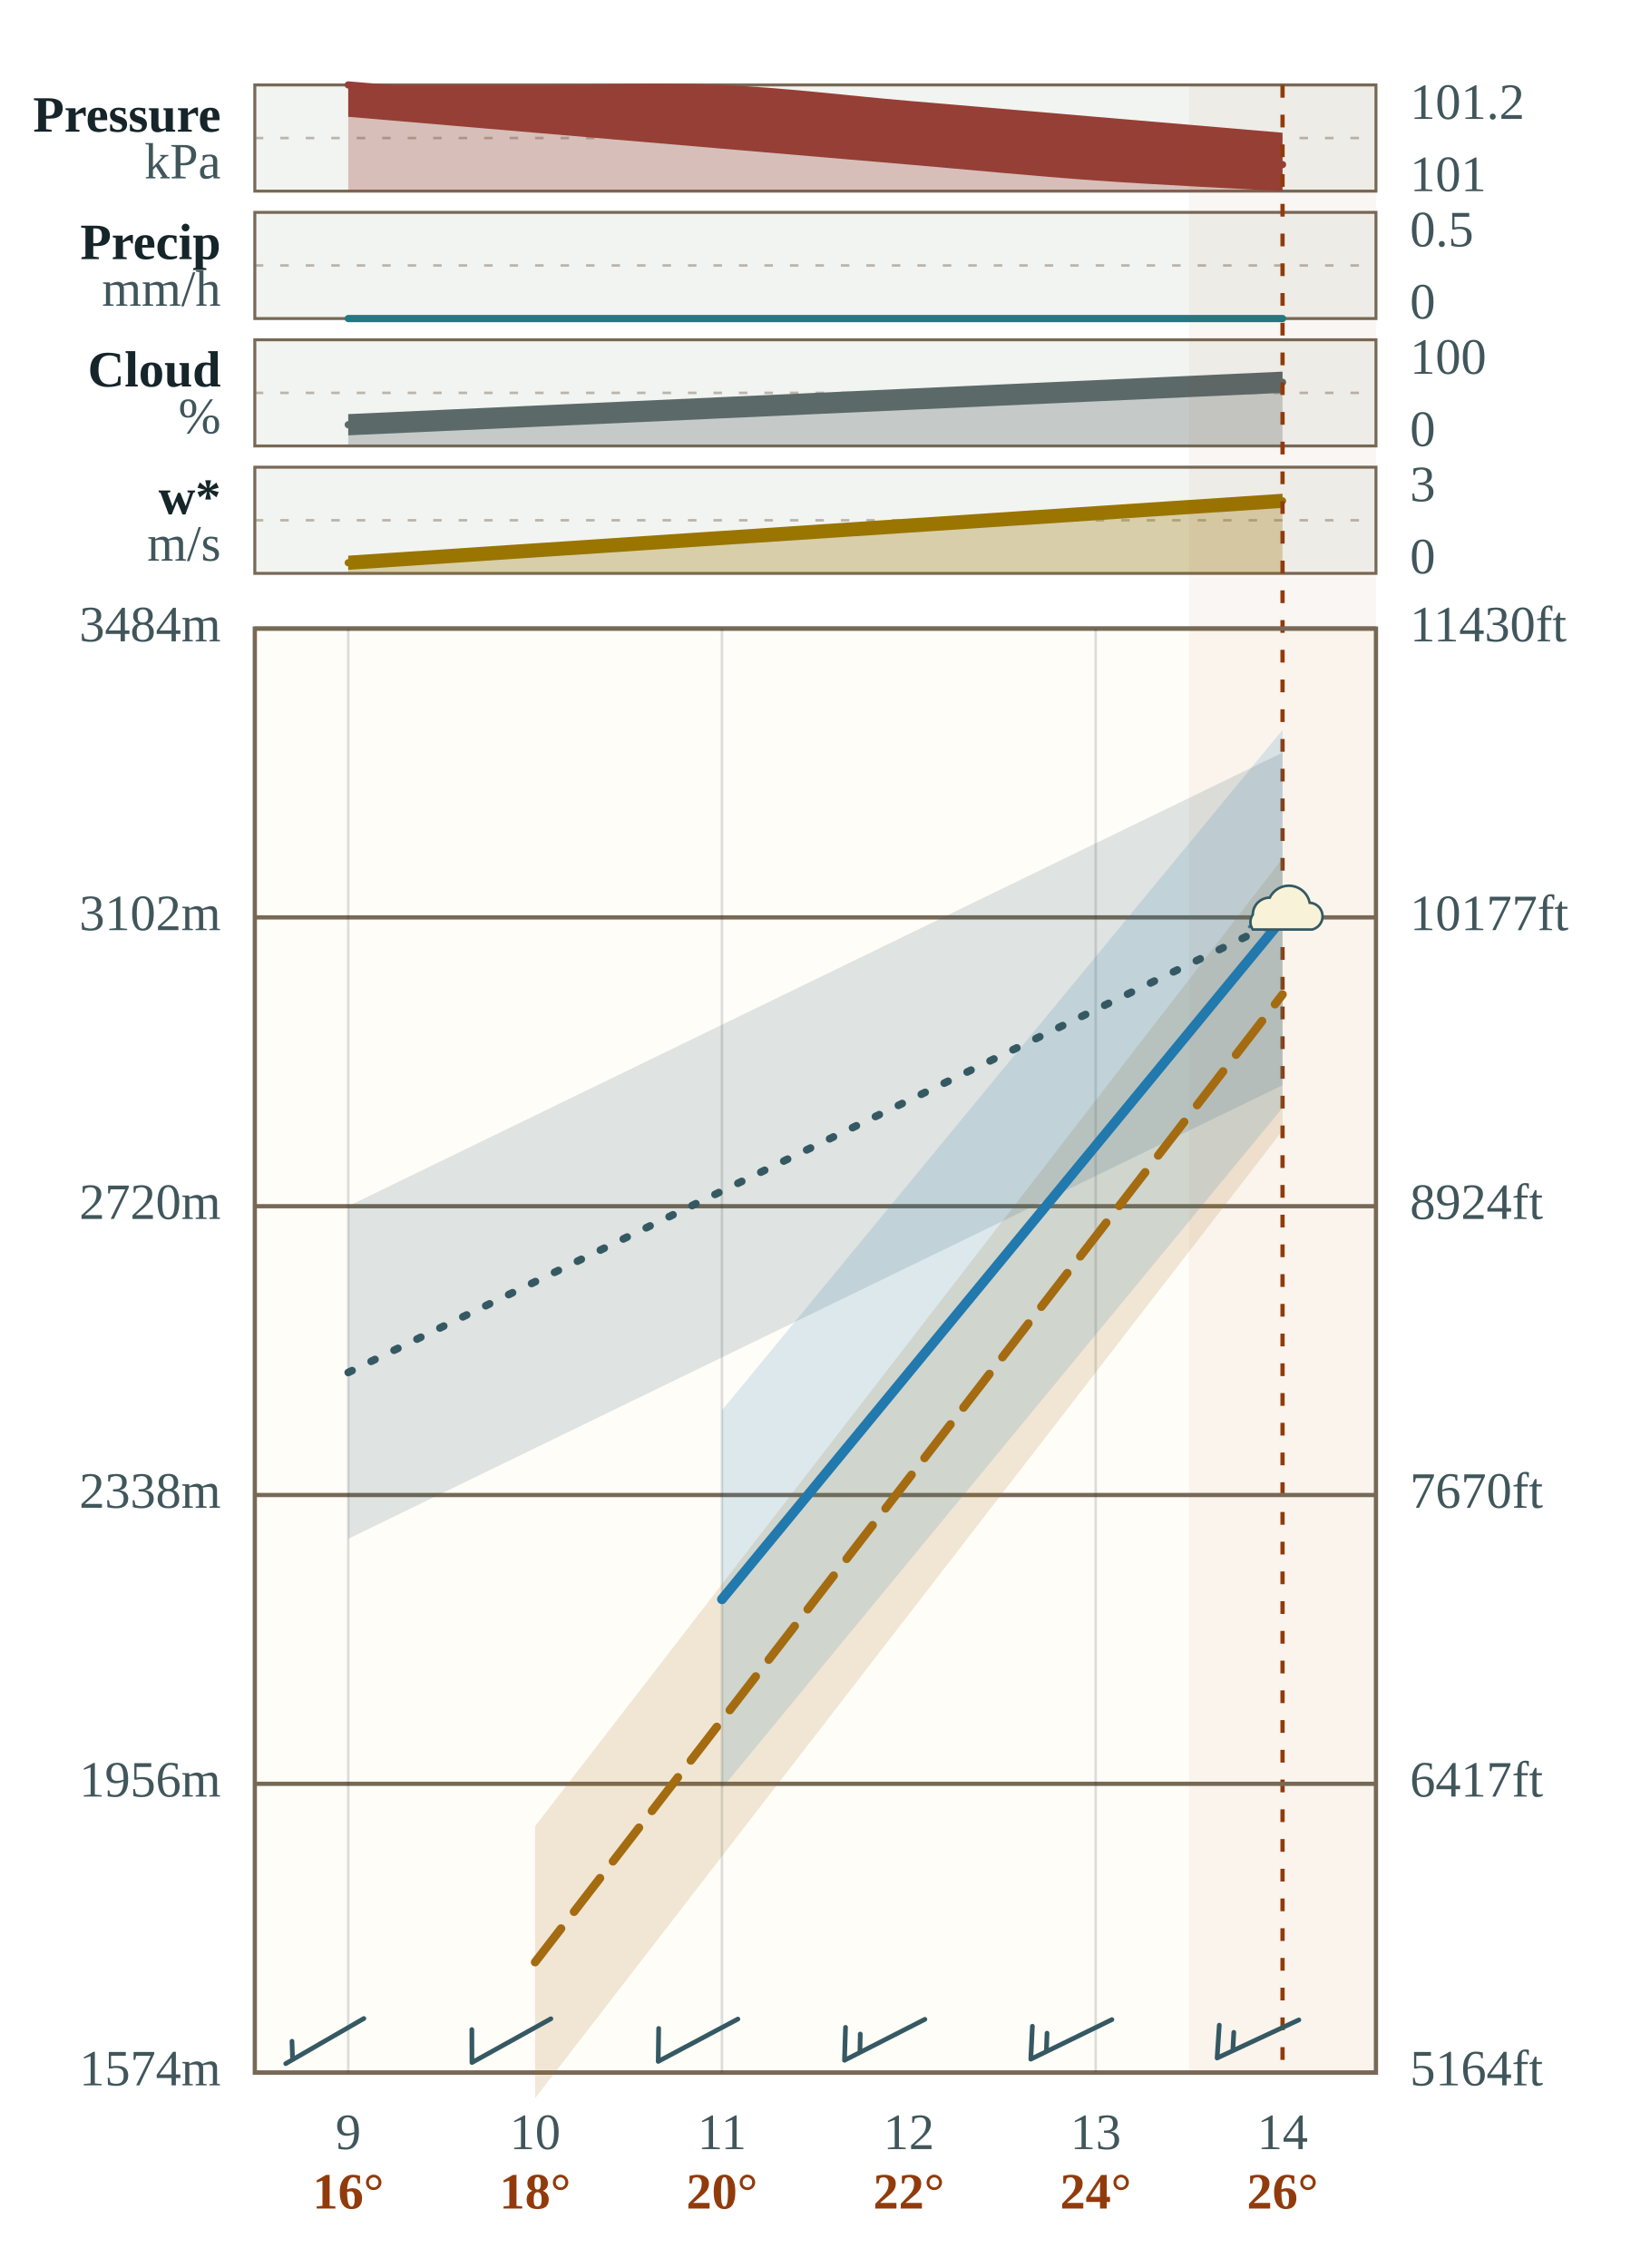
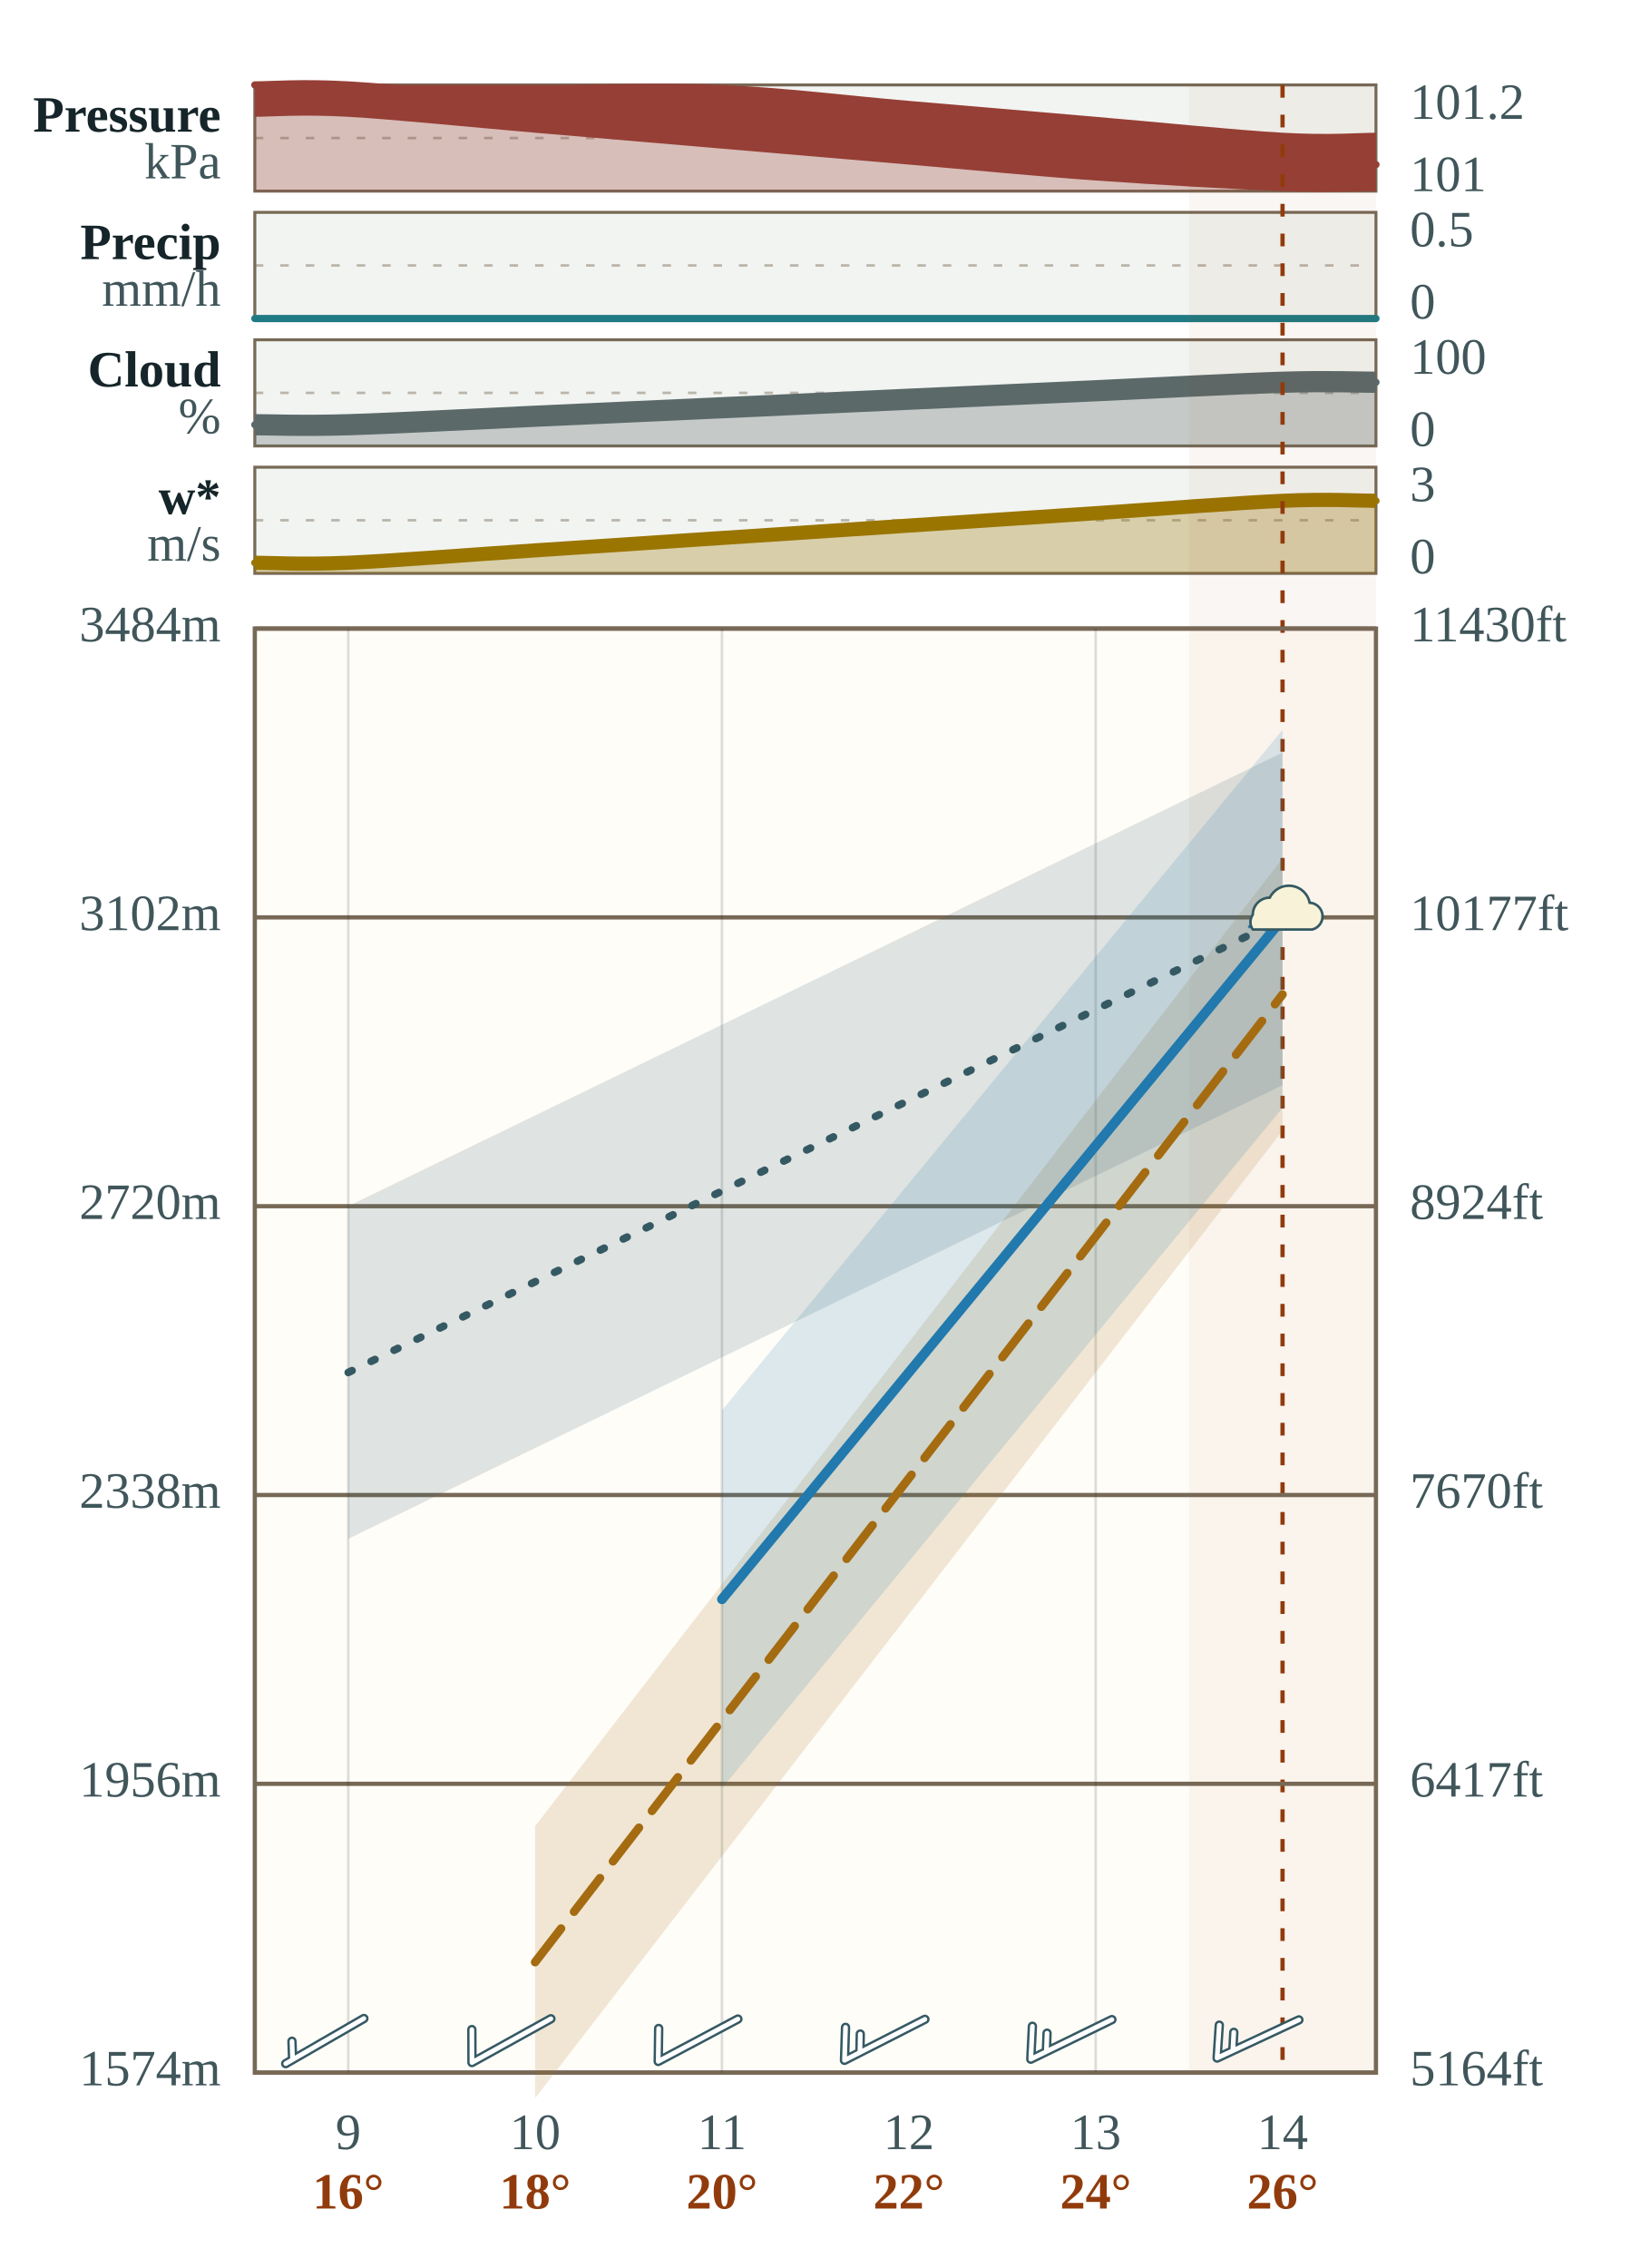
<svg xmlns="http://www.w3.org/2000/svg" viewBox="0 0 384 534" role="img" aria-label="Windgram for Dundee, model reps, 2026-08-09 9:00 to 14:00 (America/Vancouver): surface metric strips above a time-height field; derived series, isotherms, shading overlays and winds aloft are drawn over the profile." class="wg">
  <style>
.wg text { font-family: var(--wg-font, "IBM Plex Sans", ui-sans-serif, system-ui, sans-serif); }
.wg .wg-mono { font-family: var(--wg-font-mono, "IBM Plex Mono", ui-monospace, monospace); }
.wg-frame { fill: var(--wg-surface, #fffdf8); stroke: var(--wg-rule, #776956); }
.wg-strip-frame { fill: var(--wg-strip-bg, #f2f4f1); stroke: var(--wg-rule, #776956); }
.wg-gridline { stroke: var(--wg-rule, #776956); }
.wg-hourline { stroke: var(--wg-ink, #152529); }
.wg-text { fill: var(--wg-ink, #152529); }
.wg-text-soft { fill: var(--wg-ink-soft, #2f454a); }
.wg-text-mute { fill: var(--wg-ink-mute, #40565a); }
.wg-strip-name { fill: var(--wg-ink, #152529); font-size: var(--wg-text-strip-name, 10.5px); font-weight: 700; }
.wg-strip-unit { fill: var(--wg-ink-mute, #40565a); font-size: var(--wg-text-strip-unit, 9.5px); }
.wg-strip-scale { fill: var(--wg-ink-mute, #40565a); font-size: var(--wg-text-strip-scale, 8px); }
.wg-tick { fill: var(--wg-ink-mute, #40565a); font-size: var(--wg-text-tick, 10.5px); }
.wg-hour-tick { fill: var(--wg-ink-mute, #40565a); font-size: var(--wg-text-hour-tick, 11px); }
.wg-series-label { font-size: var(--wg-text-series-label, 10.5px); font-weight: 700; }
.wg-launch-label { fill: var(--wg-ink, #152529); font-size: var(--wg-text-launch, 10.5px); font-weight: 600; }
.wg-surface-temp { fill: var(--wg-temp, #913b0c); font-size: var(--wg-text-surface-temp, 9.5px); font-weight: 700; }
.wg-haloed-text { stroke: var(--wg-halo-text, var(--wg-halo, #fffdf8)); paint-order: stroke; }
- .wg-halo { stroke: var(--wg-halo-series, var(--wg-halo, #fffdf8)); }
+ .wg-halo { stroke: var(--wg-halo-series, transparent); }
.wg-selected-column { fill: var(--wg-accent, #913b0c); opacity: 0.05; }
.wg-selected-line { stroke: var(--wg-accent, #913b0c); }
.wg-launch-line { stroke: var(--wg-ink, #152529); }
.wg-strip-pressure { stroke: var(--wg-pressure, #963f36); }
.wg-strip-pressure-area, .wg-strip-pressure-band { fill: var(--wg-pressure, #963f36); }
.wg-strip-precipitation { stroke: var(--wg-rain, #207a83); }
.wg-strip-precipitation-area, .wg-strip-precipitation-band { fill: var(--wg-rain, #207a83); }
.wg-strip-cloudCover { stroke: var(--wg-cloud, #5b6969); }
.wg-strip-cloudCover-area, .wg-strip-cloudCover-band { fill: var(--wg-cloud, #5b6969); }
.wg-strip-thermalStrength { stroke: var(--wg-lift, #9a7500); }
.wg-strip-thermalStrength-area, .wg-strip-thermalStrength-band { fill: var(--wg-lift, #9a7500); }
.wg-strip-buoyancyShear { stroke: var(--wg-bs, #6d597a); }
.wg-strip-buoyancyShear-area, .wg-strip-buoyancyShear-band { fill: var(--wg-bs, #6d597a); }
.wg-strip-cape { stroke: var(--wg-cape, #8a4a08); }
.wg-strip-cape-area, .wg-strip-cape-band { fill: var(--wg-cape, #8a4a08); }
.wg-cape-calm { fill: var(--wg-cape-calm, #dde3d5); opacity: 0.6; }
.wg-cape-watch { fill: var(--wg-cape-watch, #e7c46c); opacity: 0.6; }
.wg-cape-risk { fill: var(--wg-cape-risk, #d98243); opacity: 0.6; }
.wg-cape-severe { fill: var(--wg-cape-severe, #c04f3a); opacity: 0.6; }
.wg-cape-capped { opacity: 0.28; }
.wg-cloud-cell { fill: var(--wg-cloud, #5b6969); }
.wg-strip-row-label { fill: var(--wg-ink-mute, #40565a); font-size: var(--wg-text-row-tag, 7.5px); }
.wg-gust { fill: var(--wg-gust, #355963); font-size: var(--wg-text-gust, 9.5px); font-weight: 700; }
.wg-series-pbl { stroke: var(--wg-pbl, #56609b); }
.wg-series-pbl-band { fill: var(--wg-pbl, #56609b); opacity: 0.16; }
- .wg-stab-very-unstable { fill: var(--wg-stab-very-unstable, #fe9996); }
- .wg-stab-unstable { fill: var(--wg-stab-unstable, #da934a); }
- .wg-stab-conditional-strong { fill: var(--wg-stab-conditional-strong, #a68300); }
- .wg-stab-conditional { fill: var(--wg-stab-conditional, #6a753f); }
- .wg-stab-near-neutral { fill: var(--wg-stab-near-neutral, #5b5f6b); }
- .wg-stab-stable { fill: var(--wg-stab-stable, #04548d); }
- .wg-stab-inverted { fill: var(--wg-stab-inverted, #004f4a); }
- .wg-stab-strong-inversion { fill: var(--wg-stab-strong-inversion, #1b3071); }
+ .wg-stab-very-unstable { fill: var(--wg-stab-very-unstable, #d95f52); }
+ .wg-stab-unstable { fill: var(--wg-stab-unstable, #de8f3a); }
+ .wg-stab-conditional-strong { fill: var(--wg-stab-conditional-strong, #c67eb6); }
+ .wg-stab-conditional { fill: var(--wg-stab-conditional, #aeaad9); }
+ .wg-stab-near-neutral { fill: var(--wg-stab-near-neutral, #d7b29b); }
+ .wg-stab-stable { fill: var(--wg-stab-stable, #768bb9); }
+ .wg-stab-inverted { fill: var(--wg-stab-inverted, #9aa19d); }
+ .wg-stab-strong-inversion { fill: var(--wg-stab-strong-inversion, #b3b9b6); }
.wg-cloud-hatch-line { stroke: var(--wg-ink-soft, #2f454a); }
.wg-cloud-medium { fill: var(--wg-cloud, #5b6969); opacity: 0.22; }
.wg-cloud-light { fill: var(--wg-cloud, #5b6969); opacity: 0.1; }
.wg-ti-weak { fill: var(--wg-ti-weak, #f4e3c0); opacity: 0.55; }
.wg-ti-fair { fill: var(--wg-ti-fair, #ecc57e); opacity: 0.55; }
.wg-ti-good { fill: var(--wg-ti-good, #de9b4e); opacity: 0.55; }
.wg-ti-strong { fill: var(--wg-ti-strong, #c96a33); opacity: 0.55; }
.wg-shear-light { fill: var(--wg-shear-light, #cfc3de); opacity: 0.5; }
.wg-shear-moderate { fill: var(--wg-shear-moderate, #a58ec4); opacity: 0.5; }
.wg-shear-strong { fill: var(--wg-shear-strong, #7b5ea7); opacity: 0.5; }
.wg-rh-60 { fill: var(--wg-rh-60, #d3e0e3); opacity: 0.5; }
.wg-rh-80 { fill: var(--wg-rh-80, #a9c7cf); opacity: 0.5; }
.wg-rh-95 { fill: var(--wg-rh-95, #7fadbb); opacity: 0.5; }
.wg-omega-lift { fill: var(--wg-omega-lift, #8dc2a0); opacity: 0.4; }
.wg-omega-lift-strong { fill: var(--wg-omega-lift-strong, #56a377); opacity: 0.5; }
.wg-omega-sink { fill: var(--wg-omega-sink, #d3a68f); opacity: 0.4; }
.wg-omega-sink-strong { fill: var(--wg-omega-sink-strong, #bd7d5c); opacity: 0.5; }
.wg-series-boundary { stroke: var(--wg-boundary, #a46b10); }
.wg-series-boundary-band { fill: var(--wg-boundary, #a46b10); opacity: 0.16; }
.wg-series-cloud-base { stroke: var(--wg-cloud-base, #355963); }
.wg-series-cloud-base-band { fill: var(--wg-cloud-base, #355963); opacity: 0.16; }
.wg-series-usable { stroke: var(--wg-usable, #2179ad); }
.wg-series-usable-band { fill: var(--wg-usable, #2179ad); opacity: 0.16; }
.wg-isotherm { stroke: var(--wg-ink, #152529); }
.wg-isotherm-freezing { stroke: var(--wg-freezing, #2b748f); }
.wg-isotherm-label { fill: var(--wg-ink, #152529); }
.wg-isotherm-label-freezing { fill: var(--wg-freezing, #2b748f); }
.wg-dewpoint-isoline { stroke: var(--wg-dewpoint, #3a7d4f); }
.wg-dewpoint-label { fill: var(--wg-dewpoint, #3a7d4f); }
- .wg-barb { stroke: var(--wg-wind, #355963); }
- .wg-barb-fill { fill: var(--wg-wind, #355963); stroke: var(--wg-wind, #355963); }
- .wg-barb-halo { stroke: var(--wg-halo-barb, var(--wg-halo, #fffdf8)); }
- .wg-barb-fill-halo { fill: var(--wg-halo-barb, var(--wg-halo, #fffdf8)); stroke: var(--wg-halo-barb, var(--wg-halo, #fffdf8)); }
+ .wg-barb { stroke: var(--wg-wind, #ffffff); }
+ .wg-barb-fill { fill: var(--wg-wind, #ffffff); stroke: var(--wg-wind, #ffffff); }
+ .wg-barb-halo { stroke: var(--wg-halo-barb, #355963); }
+ .wg-barb-fill-halo { fill: var(--wg-halo-barb, #355963); stroke: var(--wg-halo-barb, #355963); }
.wg-marker-wing { fill: var(--wg-usable, #2179ad); stroke: var(--wg-usable, #2179ad); }
.wg-marker-cloud { fill: var(--wg-cloud-marker, #f8f3d8); stroke: var(--wg-cloud-base, #355963); }
.wg-marker-halo { fill: var(--wg-halo-marker, var(--wg-halo, #fffdf8)); stroke: var(--wg-halo-marker, var(--wg-halo, #fffdf8)); }
.wg-key-label { fill: var(--wg-ink-mute, #40565a); font-size: var(--wg-text-tick, 10.5px); }
.wg-key-title { fill: var(--wg-ink, #152529); font-size: var(--wg-text-key-title, 9px); font-weight: 700; letter-spacing: 0.08em; }
.wg-key-boundary { fill: var(--wg-ink-mute, #40565a); font-size: var(--wg-text-key-boundary, 8px); }
.wg-key-group { fill: var(--wg-key-group-ink, #ffffff); stroke: var(--wg-key-group-halo, #00000066); paint-order: stroke; font-size: var(--wg-text-key-group, 8px); font-weight: 700; }
.wg-key-band { fill: var(--wg-ink-mute, #40565a); opacity: 0.16; }
.wg-key-frame { fill: none; stroke: var(--wg-rule, #776956); }
</style>
  <defs>
    <pattern id="wg-cloud-hatch" width="7" height="7" patternUnits="userSpaceOnUse" patternTransform="rotate(45)">
      <line x1="0" y1="0" x2="0" y2="7" class="wg-cloud-hatch-line" stroke-width="1.2" />
    </pattern>
  </defs>
  <rect x="60" y="20" width="264" height="25" class="wg-strip-frame" stroke-width="0.7" />
  <line x1="60" y1="32.5" x2="324" y2="32.5" class="wg-gridline" stroke-width="0.6" stroke-dasharray="2 4" opacity="0.45" />
-   <path d="M82,20 C89.33,20 111.33,20 126,20 C140.67,20 155.33,19.37 170,20 C184.67,20.63 199.33,22.5 214,23.75 C228.67,25 243.33,26.25 258,27.5 C272.67,28.75 294.67,30.63 302,31.25 L302,45 C294.67,44.58 272.67,43.54 258,42.5 C243.33,41.46 228.67,40 214,38.75 C199.33,37.5 184.67,36.25 170,35 C155.33,33.75 140.67,32.5 126,31.25 C111.33,30 89.33,28.13 82,27.5 Z" class="wg-strip-pressure-band" />
-   <path d="M82,20 C89.33,20.63 111.33,22.5 126,23.75 C140.67,25 155.33,26.25 170,27.5 C184.67,28.75 199.33,30 214,31.25 C228.67,32.5 243.33,33.75 258,35 C272.67,36.25 294.67,38.13 302,38.75 L302.00,45 L82.00,45 Z" class="wg-strip-pressure-area" opacity="0.3" />
-   <path d="M82,20 C89.33,20.63 111.33,22.5 126,23.75 C140.67,25 155.33,26.25 170,27.5 C184.67,28.75 199.33,30 214,31.25 C228.67,32.5 243.33,33.75 258,35 C272.67,36.25 294.67,38.13 302,38.75" class="wg-strip-pressure" fill="none" stroke-width="1.7" stroke-linecap="round" stroke-linejoin="round" />
+   <path d="M60,20 C63.67,20 71,20 82,20 C93,20 111.33,20 126,20 C140.67,20 155.33,19.37 170,20 C184.67,20.63 199.33,22.5 214,23.75 C228.67,25 243.33,26.25 258,27.5 C272.67,28.75 291,30.63 302,31.25 C313,31.88 320.33,31.25 324,31.25 L324,45 C320.33,45 313,45.42 302,45 C291,44.58 272.67,43.54 258,42.5 C243.33,41.46 228.67,40 214,38.75 C199.33,37.5 184.67,36.25 170,35 C155.33,33.75 140.67,32.5 126,31.25 C111.33,30 93,28.13 82,27.5 C71,26.88 63.67,27.5 60,27.5 Z" class="wg-strip-pressure-band" />
+   <path d="M60,20 C63.67,20 71,19.37 82,20 C93,20.63 111.33,22.5 126,23.75 C140.67,25 155.33,26.25 170,27.5 C184.67,28.75 199.33,30 214,31.25 C228.67,32.5 243.33,33.75 258,35 C272.67,36.25 291,38.13 302,38.75 C313,39.38 320.33,38.75 324,38.75 L324.00,45 L60.00,45 Z" class="wg-strip-pressure-area" opacity="0.3" />
+   <path d="M60,20 C63.67,20 71,19.37 82,20 C93,20.63 111.33,22.5 126,23.75 C140.67,25 155.33,26.25 170,27.5 C184.67,28.75 199.33,30 214,31.25 C228.67,32.5 243.33,33.75 258,35 C272.67,36.25 291,38.13 302,38.75 C313,39.38 320.33,38.75 324,38.75" class="wg-strip-pressure" fill="none" stroke-width="1.7" stroke-linecap="round" stroke-linejoin="round" />
  <text x="52" y="31" text-anchor="end" class="wg-strip-name">Pressure</text>
  <text x="52" y="42" text-anchor="end" class="wg-strip-unit">kPa</text>
  <text x="332" y="28" class="wg-strip-scale wg-mono">101.2</text>
  <text x="332" y="45" class="wg-strip-scale wg-mono">101</text>
  <rect x="60" y="50" width="264" height="25" class="wg-strip-frame" stroke-width="0.7" />
  <line x1="60" y1="62.5" x2="324" y2="62.5" class="wg-gridline" stroke-width="0.6" stroke-dasharray="2 4" opacity="0.45" />
-   <path d="M82,75 C89.33,75 111.33,75 126,75 C140.67,75 155.33,75 170,75 C184.67,75 199.33,75 214,75 C228.67,75 243.33,75 258,75 C272.67,75 294.67,75 302,75 L302,75 C294.67,75 272.67,75 258,75 C243.33,75 228.67,75 214,75 C199.33,75 184.67,75 170,75 C155.33,75 140.67,75 126,75 C111.33,75 89.33,75 82,75 Z" class="wg-strip-precipitation-band" />
-   <path d="M82,75 C89.33,75 111.33,75 126,75 C140.67,75 155.33,75 170,75 C184.67,75 199.33,75 214,75 C228.67,75 243.33,75 258,75 C272.67,75 294.67,75 302,75 L302.00,75 L82.00,75 Z" class="wg-strip-precipitation-area" opacity="0.3" />
-   <path d="M82,75 C89.33,75 111.33,75 126,75 C140.67,75 155.33,75 170,75 C184.67,75 199.33,75 214,75 C228.67,75 243.33,75 258,75 C272.67,75 294.67,75 302,75" class="wg-strip-precipitation" fill="none" stroke-width="1.7" stroke-linecap="round" stroke-linejoin="round" />
+   <path d="M60,75 C63.67,75 71,75 82,75 C93,75 111.33,75 126,75 C140.67,75 155.33,75 170,75 C184.67,75 199.33,75 214,75 C228.67,75 243.33,75 258,75 C272.67,75 291,75 302,75 C313,75 320.33,75 324,75 L324,75 C320.33,75 313,75 302,75 C291,75 272.67,75 258,75 C243.33,75 228.67,75 214,75 C199.33,75 184.67,75 170,75 C155.33,75 140.67,75 126,75 C111.33,75 93,75 82,75 C71,75 63.67,75 60,75 Z" class="wg-strip-precipitation-band" />
+   <path d="M60,75 C63.67,75 71,75 82,75 C93,75 111.33,75 126,75 C140.67,75 155.33,75 170,75 C184.67,75 199.33,75 214,75 C228.67,75 243.33,75 258,75 C272.67,75 291,75 302,75 C313,75 320.33,75 324,75 L324.00,75 L60.00,75 Z" class="wg-strip-precipitation-area" opacity="0.3" />
+   <path d="M60,75 C63.67,75 71,75 82,75 C93,75 111.33,75 126,75 C140.67,75 155.33,75 170,75 C184.67,75 199.33,75 214,75 C228.67,75 243.33,75 258,75 C272.67,75 291,75 302,75 C313,75 320.33,75 324,75" class="wg-strip-precipitation" fill="none" stroke-width="1.7" stroke-linecap="round" stroke-linejoin="round" />
  <text x="52" y="61" text-anchor="end" class="wg-strip-name">Precip</text>
  <text x="52" y="72" text-anchor="end" class="wg-strip-unit">mm/h</text>
  <text x="332" y="58" class="wg-strip-scale wg-mono">0.5</text>
  <text x="332" y="75" class="wg-strip-scale wg-mono">0</text>
  <rect x="60" y="80" width="264" height="25" class="wg-strip-frame" stroke-width="0.7" />
  <line x1="60" y1="92.5" x2="324" y2="92.5" class="wg-gridline" stroke-width="0.6" stroke-dasharray="2 4" opacity="0.45" />
-   <path d="M82,97.5 C89.33,97.17 111.33,96.17 126,95.5 C140.67,94.83 155.33,94.17 170,93.5 C184.67,92.83 199.33,92.17 214,91.5 C228.67,90.83 243.33,90.17 258,89.5 C272.67,88.83 294.67,87.83 302,87.5 L302,92.5 C294.67,92.83 272.67,93.83 258,94.5 C243.33,95.17 228.67,95.83 214,96.5 C199.33,97.17 184.67,97.83 170,98.5 C155.33,99.17 140.67,99.83 126,100.5 C111.33,101.17 89.33,102.17 82,102.5 Z" class="wg-strip-cloudCover-band" />
-   <path d="M82,100 C89.33,99.67 111.33,98.67 126,98 C140.67,97.33 155.33,96.67 170,96 C184.67,95.33 199.33,94.67 214,94 C228.67,93.33 243.33,92.67 258,92 C272.67,91.33 294.67,90.33 302,90 L302.00,105 L82.00,105 Z" class="wg-strip-cloudCover-area" opacity="0.3" />
-   <path d="M82,100 C89.33,99.67 111.33,98.67 126,98 C140.67,97.33 155.33,96.67 170,96 C184.67,95.33 199.33,94.67 214,94 C228.67,93.33 243.33,92.67 258,92 C272.67,91.33 294.67,90.33 302,90" class="wg-strip-cloudCover" fill="none" stroke-width="1.7" stroke-linecap="round" stroke-linejoin="round" />
+   <path d="M60,97.5 C63.67,97.5 71,97.83 82,97.5 C93,97.17 111.33,96.17 126,95.5 C140.67,94.83 155.33,94.17 170,93.5 C184.67,92.83 199.33,92.17 214,91.5 C228.67,90.83 243.33,90.17 258,89.5 C272.67,88.83 291,87.83 302,87.5 C313,87.17 320.33,87.5 324,87.5 L324,92.5 C320.33,92.5 313,92.17 302,92.5 C291,92.83 272.67,93.83 258,94.5 C243.33,95.17 228.67,95.83 214,96.5 C199.33,97.17 184.67,97.83 170,98.5 C155.33,99.17 140.67,99.83 126,100.5 C111.33,101.17 93,102.17 82,102.5 C71,102.83 63.67,102.5 60,102.5 Z" class="wg-strip-cloudCover-band" />
+   <path d="M60,100 C63.67,100 71,100.33 82,100 C93,99.67 111.33,98.67 126,98 C140.67,97.33 155.33,96.67 170,96 C184.67,95.33 199.33,94.67 214,94 C228.67,93.33 243.33,92.67 258,92 C272.67,91.33 291,90.33 302,90 C313,89.67 320.33,90 324,90 L324.00,105 L60.00,105 Z" class="wg-strip-cloudCover-area" opacity="0.3" />
+   <path d="M60,100 C63.67,100 71,100.33 82,100 C93,99.67 111.33,98.67 126,98 C140.67,97.33 155.33,96.67 170,96 C184.67,95.33 199.33,94.67 214,94 C228.67,93.33 243.33,92.67 258,92 C272.67,91.33 291,90.33 302,90 C313,89.67 320.33,90 324,90" class="wg-strip-cloudCover" fill="none" stroke-width="1.7" stroke-linecap="round" stroke-linejoin="round" />
  <text x="52" y="91" text-anchor="end" class="wg-strip-name">Cloud</text>
  <text x="52" y="102" text-anchor="end" class="wg-strip-unit">%</text>
  <text x="332" y="88" class="wg-strip-scale wg-mono">100</text>
  <text x="332" y="105" class="wg-strip-scale wg-mono">0</text>
  <rect x="60" y="110" width="264" height="25" class="wg-strip-frame" stroke-width="0.7" />
  <line x1="60" y1="122.5" x2="324" y2="122.5" class="wg-gridline" stroke-width="0.6" stroke-dasharray="2 4" opacity="0.45" />
-   <path d="M82,130.83 C89.33,130.35 111.33,128.89 126,127.92 C140.67,126.94 155.33,125.97 170,125 C184.67,124.03 199.33,123.06 214,122.08 C228.67,121.11 243.33,120.14 258,119.17 C272.67,118.19 294.67,116.74 302,116.25 L302,119.58 C294.67,120.07 272.67,121.53 258,122.5 C243.33,123.47 228.67,124.44 214,125.42 C199.33,126.39 184.67,127.36 170,128.33 C155.33,129.31 140.67,130.28 126,131.25 C111.33,132.22 89.33,133.68 82,134.17 Z" class="wg-strip-thermalStrength-band" />
-   <path d="M82,132.5 C89.33,132.01 111.33,130.56 126,129.58 C140.67,128.61 155.33,127.64 170,126.67 C184.67,125.69 199.33,124.72 214,123.75 C228.67,122.78 243.33,121.81 258,120.83 C272.67,119.86 294.67,118.4 302,117.92 L302.00,135 L82.00,135 Z" class="wg-strip-thermalStrength-area" opacity="0.3" />
-   <path d="M82,132.5 C89.33,132.01 111.33,130.56 126,129.58 C140.67,128.61 155.33,127.64 170,126.67 C184.67,125.69 199.33,124.72 214,123.75 C228.67,122.78 243.33,121.81 258,120.83 C272.67,119.86 294.67,118.4 302,117.92" class="wg-strip-thermalStrength" fill="none" stroke-width="1.7" stroke-linecap="round" stroke-linejoin="round" />
+   <path d="M60,130.83 C63.67,130.83 71,131.32 82,130.83 C93,130.35 111.33,128.89 126,127.92 C140.67,126.94 155.33,125.97 170,125 C184.67,124.03 199.33,123.06 214,122.08 C228.67,121.11 243.33,120.14 258,119.17 C272.67,118.19 291,116.74 302,116.25 C313,115.76 320.33,116.25 324,116.25 L324,119.58 C320.33,119.58 313,119.1 302,119.58 C291,120.07 272.67,121.53 258,122.5 C243.33,123.47 228.67,124.44 214,125.42 C199.33,126.39 184.67,127.36 170,128.33 C155.33,129.31 140.67,130.28 126,131.25 C111.33,132.22 93,133.68 82,134.17 C71,134.65 63.67,134.17 60,134.17 Z" class="wg-strip-thermalStrength-band" />
+   <path d="M60,132.5 C63.67,132.5 71,132.99 82,132.5 C93,132.01 111.33,130.56 126,129.58 C140.67,128.61 155.33,127.64 170,126.67 C184.67,125.69 199.33,124.72 214,123.75 C228.67,122.78 243.33,121.81 258,120.83 C272.67,119.86 291,118.4 302,117.92 C313,117.43 320.33,117.92 324,117.92 L324.00,135 L60.00,135 Z" class="wg-strip-thermalStrength-area" opacity="0.3" />
+   <path d="M60,132.5 C63.67,132.5 71,132.99 82,132.5 C93,132.01 111.33,130.56 126,129.58 C140.67,128.61 155.33,127.64 170,126.67 C184.67,125.69 199.33,124.72 214,123.75 C228.67,122.78 243.33,121.81 258,120.83 C272.67,119.86 291,118.4 302,117.92 C313,117.43 320.33,117.92 324,117.92" class="wg-strip-thermalStrength" fill="none" stroke-width="1.7" stroke-linecap="round" stroke-linejoin="round" />
  <text x="52" y="121" text-anchor="end" class="wg-strip-name">w*</text>
  <text x="52" y="132" text-anchor="end" class="wg-strip-unit">m/s</text>
  <text x="332" y="118" class="wg-strip-scale wg-mono">3</text>
  <text x="332" y="135" class="wg-strip-scale wg-mono">0</text>
  <rect x="60" y="148" width="264" height="340" class="wg-frame" />
  <rect x="280" y="20" width="44" height="468" class="wg-selected-column" />
  <line x1="302" x2="302" y1="20" y2="488" class="wg-selected-line" stroke-width="1" stroke-dasharray="3 4" />
  <line x1="60" y1="488" x2="324" y2="488" class="wg-gridline" stroke-width="1" />
  <text x="52" y="491" text-anchor="end" class="wg-tick">1574m</text>
  <text x="332" y="491" class="wg-tick">5164ft</text>
  <line x1="60" y1="420" x2="324" y2="420" class="wg-gridline" stroke-width="1" />
  <text x="52" y="423" text-anchor="end" class="wg-tick">1956m</text>
  <text x="332" y="423" class="wg-tick">6417ft</text>
  <line x1="60" y1="352" x2="324" y2="352" class="wg-gridline" stroke-width="1" />
  <text x="52" y="355" text-anchor="end" class="wg-tick">2338m</text>
  <text x="332" y="355" class="wg-tick">7670ft</text>
  <line x1="60" y1="284" x2="324" y2="284" class="wg-gridline" stroke-width="1" />
  <text x="52" y="287" text-anchor="end" class="wg-tick">2720m</text>
  <text x="332" y="287" class="wg-tick">8924ft</text>
  <line x1="60" y1="216" x2="324" y2="216" class="wg-gridline" stroke-width="1" />
  <text x="52" y="219" text-anchor="end" class="wg-tick">3102m</text>
  <text x="332" y="219" class="wg-tick">10177ft</text>
  <line x1="60" y1="148" x2="324" y2="148" class="wg-gridline" stroke-width="1" />
  <text x="52" y="151" text-anchor="end" class="wg-tick">3484m</text>
  <text x="332" y="151" class="wg-tick">11430ft</text>
  <line x1="82" x2="82" y1="148" y2="488" class="wg-hourline" stroke-width="0.6" opacity="0.15" />
  <text x="82" y="506" text-anchor="middle" class="wg-hour-tick wg-mono">9</text>
  <text x="126" y="506" text-anchor="middle" class="wg-hour-tick wg-mono">10</text>
  <line x1="170" x2="170" y1="148" y2="488" class="wg-hourline" stroke-width="0.6" opacity="0.15" />
  <text x="170" y="506" text-anchor="middle" class="wg-hour-tick wg-mono">11</text>
  <text x="214" y="506" text-anchor="middle" class="wg-hour-tick wg-mono">12</text>
  <line x1="258" x2="258" y1="148" y2="488" class="wg-hourline" stroke-width="0.6" opacity="0.15" />
  <text x="258" y="506" text-anchor="middle" class="wg-hour-tick wg-mono">13</text>
  <text x="302" y="506" text-anchor="middle" class="wg-hour-tick wg-mono">14</text>
  <text x="82" y="520" text-anchor="middle" class="wg-surface-temp wg-mono">16°</text>
  <text x="126" y="520" text-anchor="middle" class="wg-surface-temp wg-mono">18°</text>
  <text x="170" y="520" text-anchor="middle" class="wg-surface-temp wg-mono">20°</text>
  <text x="214" y="520" text-anchor="middle" class="wg-surface-temp wg-mono">22°</text>
  <text x="258" y="520" text-anchor="middle" class="wg-surface-temp wg-mono">24°</text>
  <text x="302" y="520" text-anchor="middle" class="wg-surface-temp wg-mono">26°</text>
  <path d="M126,429.95 C133.33,420.46 155.33,391.98 170,372.99 C184.67,354.01 199.33,335.02 214,316.03 C228.67,297.05 243.33,278.06 258,259.07 C272.67,240.09 294.67,211.61 302,202.11 L302,266.19 C294.67,275.69 272.67,304.17 258,323.15 C243.33,342.14 228.67,361.13 214,380.11 C199.33,399.1 184.67,418.09 170,437.07 C155.33,456.06 133.33,484.54 126,494.03 Z" class="wg-series-boundary-band" />
  <path d="M82,283.99 C89.33,280.43 111.33,269.75 126,262.63 C140.67,255.51 155.33,248.39 170,241.27 C184.67,234.15 199.33,227.03 214,219.91 C228.67,212.79 243.33,205.67 258,198.55 C272.67,191.43 294.67,180.75 302,177.19 L302,255.51 C294.67,259.07 272.67,269.75 258,276.87 C243.33,283.99 228.67,291.11 214,298.23 C199.33,305.35 184.67,312.47 170,319.59 C155.33,326.71 140.67,333.83 126,340.95 C111.33,348.07 89.33,358.75 82,362.31 Z" class="wg-series-cloud-base-band" />
  <path d="M170,332.05 C177.33,323.15 199.33,296.45 214,278.65 C228.67,260.85 243.33,243.05 258,225.25 C272.67,207.45 294.67,180.75 302,171.85 L302,260.85 C294.67,269.75 272.67,296.45 258,314.25 C243.33,332.05 228.67,349.85 214,367.65 C199.33,385.45 177.33,412.15 170,421.05 Z" class="wg-series-usable-band" />
  <path d="M126,461.99 C133.33,452.5 155.33,424.02 170,405.03 C184.67,386.05 199.33,367.06 214,348.07 C228.67,329.09 243.33,310.1 258,291.11 C272.67,272.13 294.67,243.65 302,234.15" class="wg-halo" fill="none" stroke-width="3.8" stroke-linecap="round" stroke-linejoin="round" stroke-dasharray="10 5" />
  <path d="M126,461.99 C133.33,452.5 155.33,424.02 170,405.03 C184.67,386.05 199.33,367.06 214,348.07 C228.67,329.09 243.33,310.1 258,291.11 C272.67,272.13 294.67,243.65 302,234.15" class="wg-series-boundary" fill="none" stroke-width="2" stroke-linecap="round" stroke-linejoin="round" stroke-dasharray="10 5" />
  <path d="M82,323.15 C89.33,319.59 111.33,308.91 126,301.79 C140.67,294.67 155.33,287.55 170,280.43 C184.67,273.31 199.33,266.19 214,259.07 C228.67,251.95 243.33,244.83 258,237.71 C272.67,230.59 294.67,219.91 302,216.35" class="wg-halo" fill="none" stroke-width="3.6" stroke-linecap="round" stroke-linejoin="round" stroke-dasharray="1 5" />
  <path d="M82,323.15 C89.33,319.59 111.33,308.91 126,301.79 C140.67,294.67 155.33,287.55 170,280.43 C184.67,273.31 199.33,266.19 214,259.07 C228.67,251.95 243.33,244.83 258,237.71 C272.67,230.59 294.67,219.91 302,216.35" class="wg-series-cloud-base" fill="none" stroke-width="1.8" stroke-linecap="round" stroke-linejoin="round" stroke-dasharray="1 5" />
  <path d="M170,376.55 C177.33,367.65 199.33,340.95 214,323.15 C228.67,305.35 243.33,287.55 258,269.75 C272.67,251.95 294.67,225.25 302,216.35" class="wg-halo" fill="none" stroke-width="4.1" stroke-linecap="round" stroke-linejoin="round" />
  <path d="M170,376.55 C177.33,367.65 199.33,340.95 214,323.15 C228.67,305.35 243.33,287.55 258,269.75 C272.67,251.95 294.67,225.25 302,216.35" class="wg-series-usable" fill="none" stroke-width="2.3" stroke-linecap="round" stroke-linejoin="round" />
  <g transform="translate(302 216.35)">
    <path d="M-8 2Q0-6.5 8 2Q0-1.5-8 2Z" class="wg-marker-halo" stroke-width="2.4" />
    <path d="M-8 2Q0-6.5 8 2Q0-1.5-8 2Z" class="wg-marker-wing" stroke-width="0.6" />
  </g>
  <g transform="translate(302 216.35)">
    <path d="M-7 2.5h14a3.2 3.2 0 0 0-.6-6.3A5 5 0 0 0-3-5a4 4 0 0 0-4 4 3 3 0 0 0 0 3.5Z" class="wg-marker-halo" stroke-width="2.4" />
    <path d="M-7 2.5h14a3.2 3.2 0 0 0-.6-6.3A5 5 0 0 0-3-5a4 4 0 0 0-4 4 3 3 0 0 0 0 3.5Z" class="wg-marker-cloud" stroke-width="0.6" />
  </g>
  <g transform="translate(82 477.38) rotate(240) scale(0.85)">
    <path d="M0 5 L0 -20 M0 -17.8 L4.5 -15.4" class="wg-barb-halo" stroke-width="2.6" fill="none" stroke-linecap="round" />
    <path d="M0 5 L0 -20 M0 -17.8 L4.5 -15.4" class="wg-barb" stroke-width="1.3" fill="none" stroke-linecap="round" />
  </g>
  <g transform="translate(126 477.38) rotate(241) scale(0.85)">
    <path d="M0 5 L0 -20 M0 -20 L8 -15.6" class="wg-barb-halo" stroke-width="2.6" fill="none" stroke-linecap="round" />
    <path d="M0 5 L0 -20 M0 -20 L8 -15.6" class="wg-barb" stroke-width="1.3" fill="none" stroke-linecap="round" />
  </g>
  <g transform="translate(170 477.38) rotate(242) scale(0.85)">
    <path d="M0 5 L0 -20 M0 -20 L8 -15.6" class="wg-barb-halo" stroke-width="2.6" fill="none" stroke-linecap="round" />
    <path d="M0 5 L0 -20 M0 -20 L8 -15.6" class="wg-barb" stroke-width="1.3" fill="none" stroke-linecap="round" />
  </g>
  <g transform="translate(214 477.38) rotate(243) scale(0.85)">
    <path d="M0 5 L0 -20 M0 -20 L8 -15.6 M0 -15.2 L4.5 -12.8" class="wg-barb-halo" stroke-width="2.6" fill="none" stroke-linecap="round" />
    <path d="M0 5 L0 -20 M0 -20 L8 -15.6 M0 -15.2 L4.5 -12.8" class="wg-barb" stroke-width="1.3" fill="none" stroke-linecap="round" />
  </g>
  <g transform="translate(258 477.38) rotate(244) scale(0.85)">
    <path d="M0 5 L0 -20 M0 -20 L8 -15.6 M0 -15.2 L4.5 -12.8" class="wg-barb-halo" stroke-width="2.6" fill="none" stroke-linecap="round" />
    <path d="M0 5 L0 -20 M0 -20 L8 -15.6 M0 -15.2 L4.5 -12.8" class="wg-barb" stroke-width="1.3" fill="none" stroke-linecap="round" />
  </g>
  <g transform="translate(302 477.38) rotate(245) scale(0.85)">
    <path d="M0 5 L0 -20 M0 -20 L8 -15.6 M0 -15.2 L4.5 -12.8" class="wg-barb-halo" stroke-width="2.6" fill="none" stroke-linecap="round" />
    <path d="M0 5 L0 -20 M0 -20 L8 -15.6 M0 -15.2 L4.5 -12.8" class="wg-barb" stroke-width="1.3" fill="none" stroke-linecap="round" />
  </g>
</svg>
